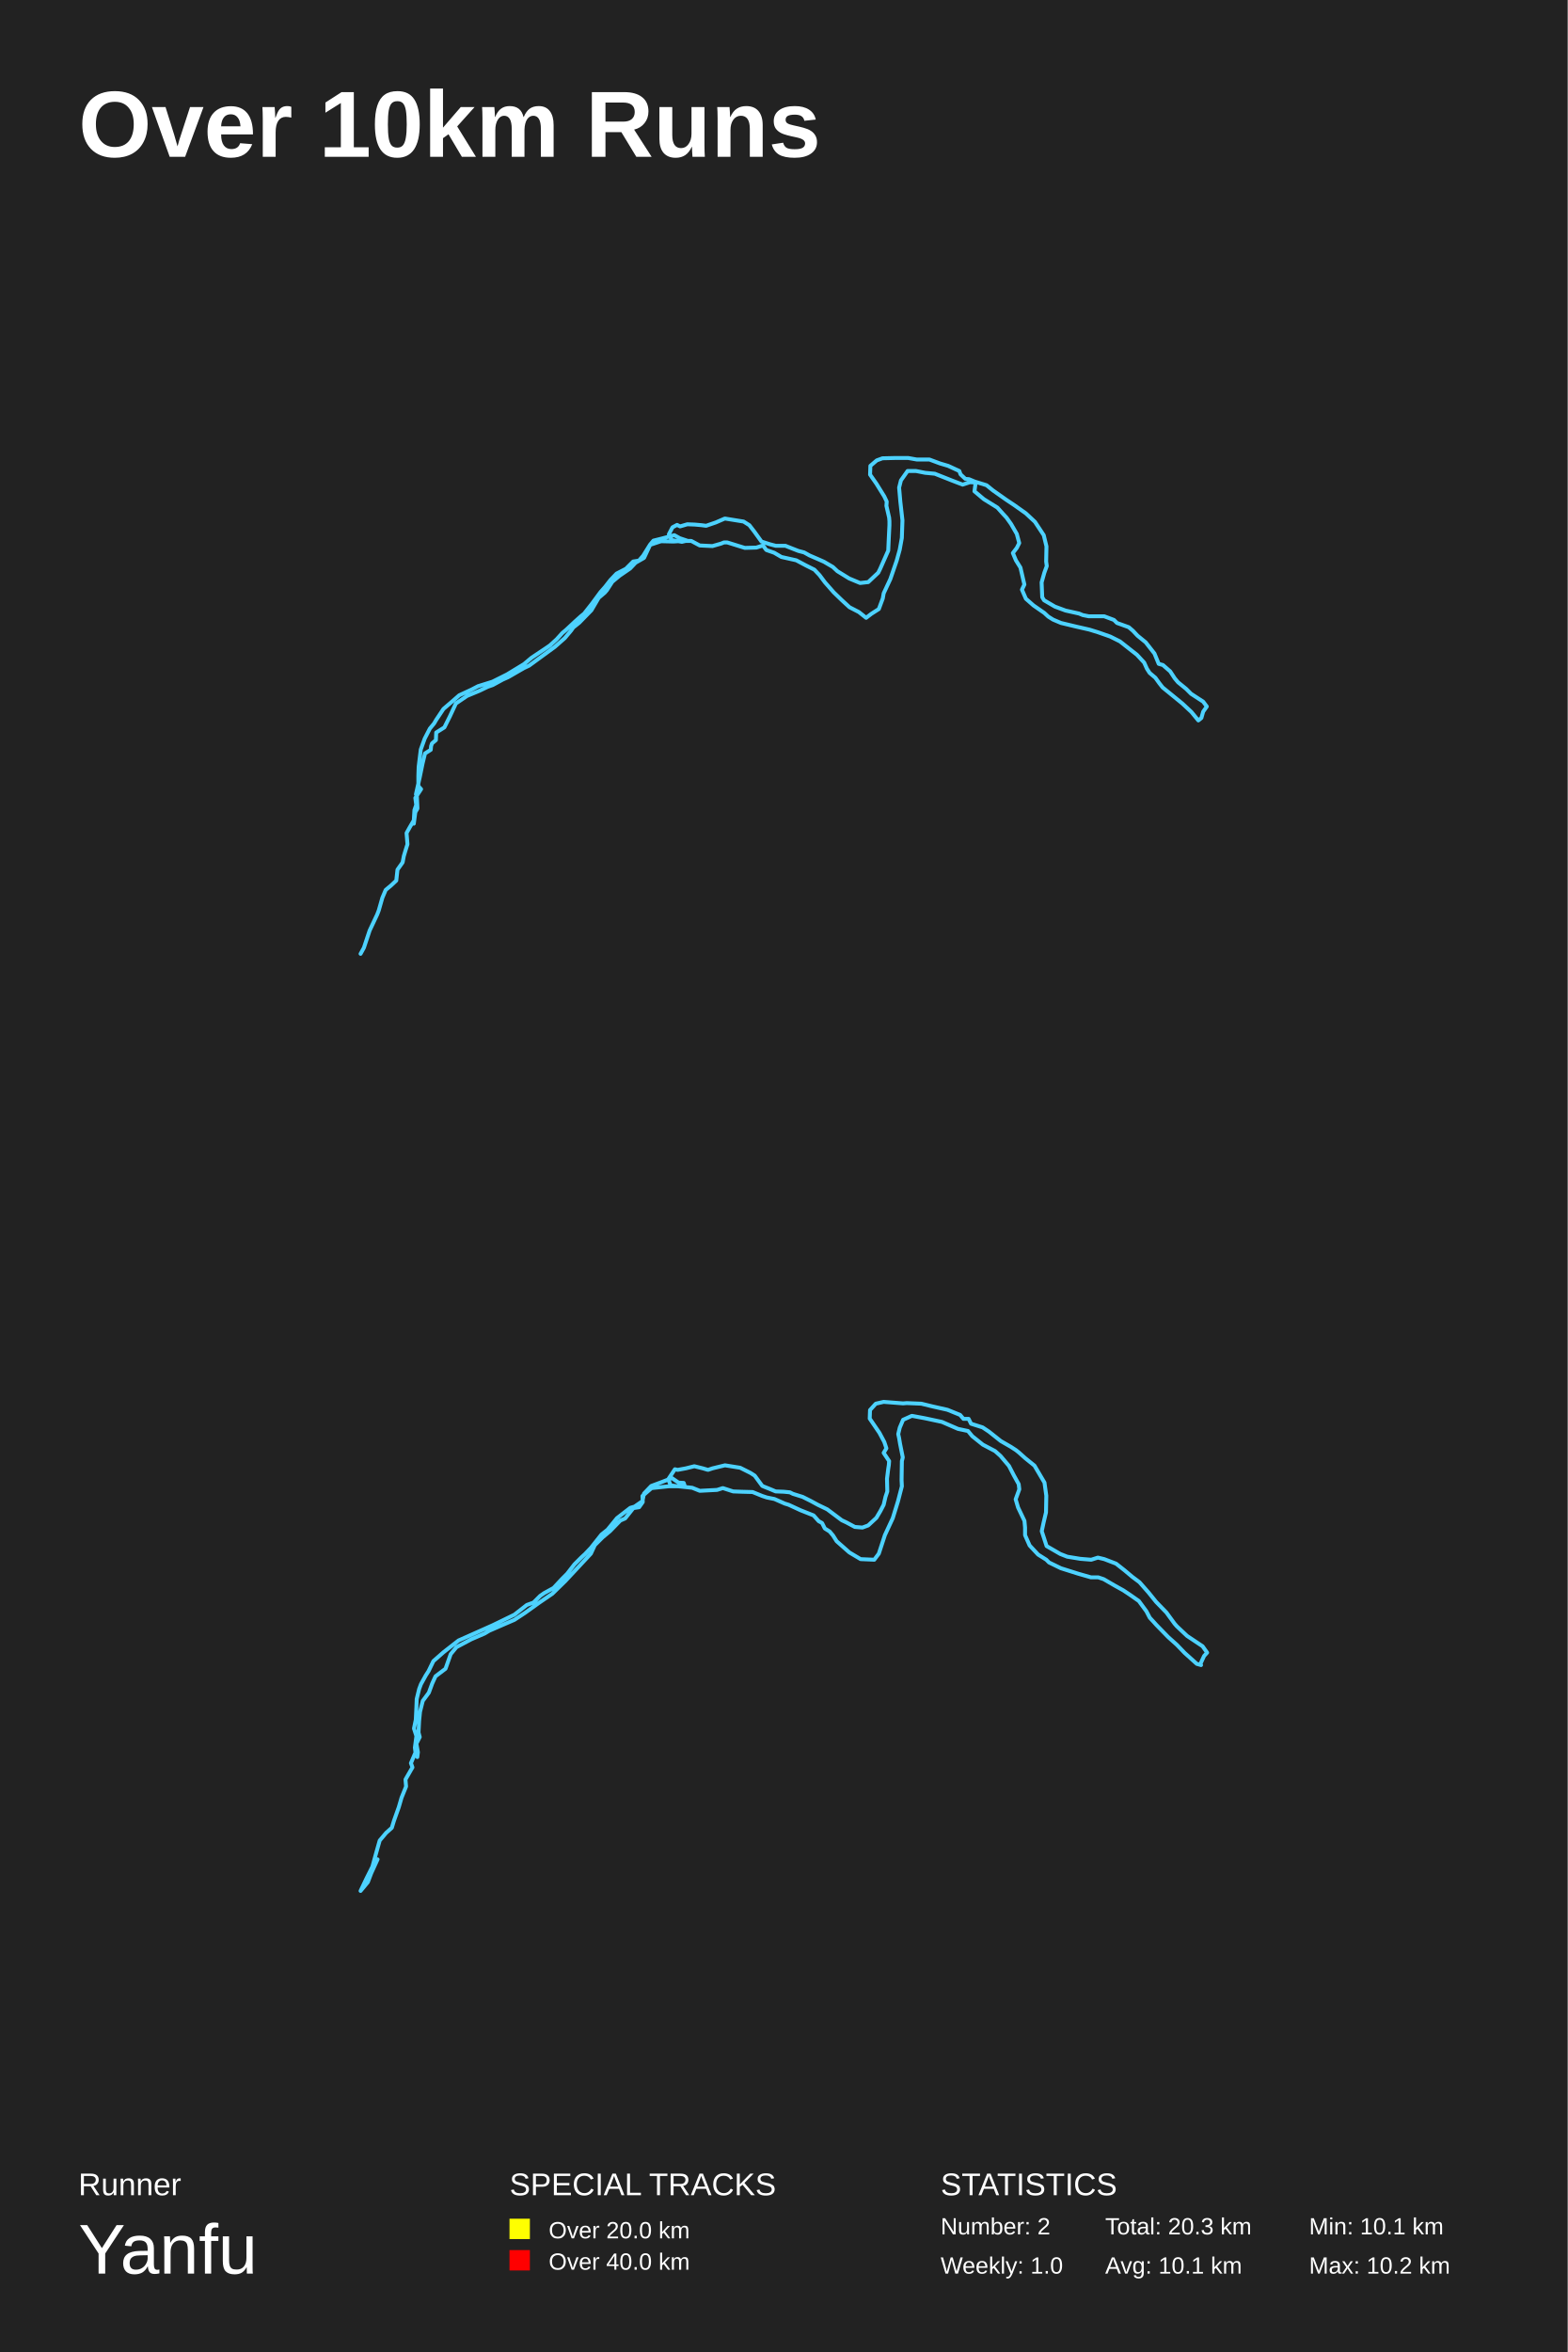
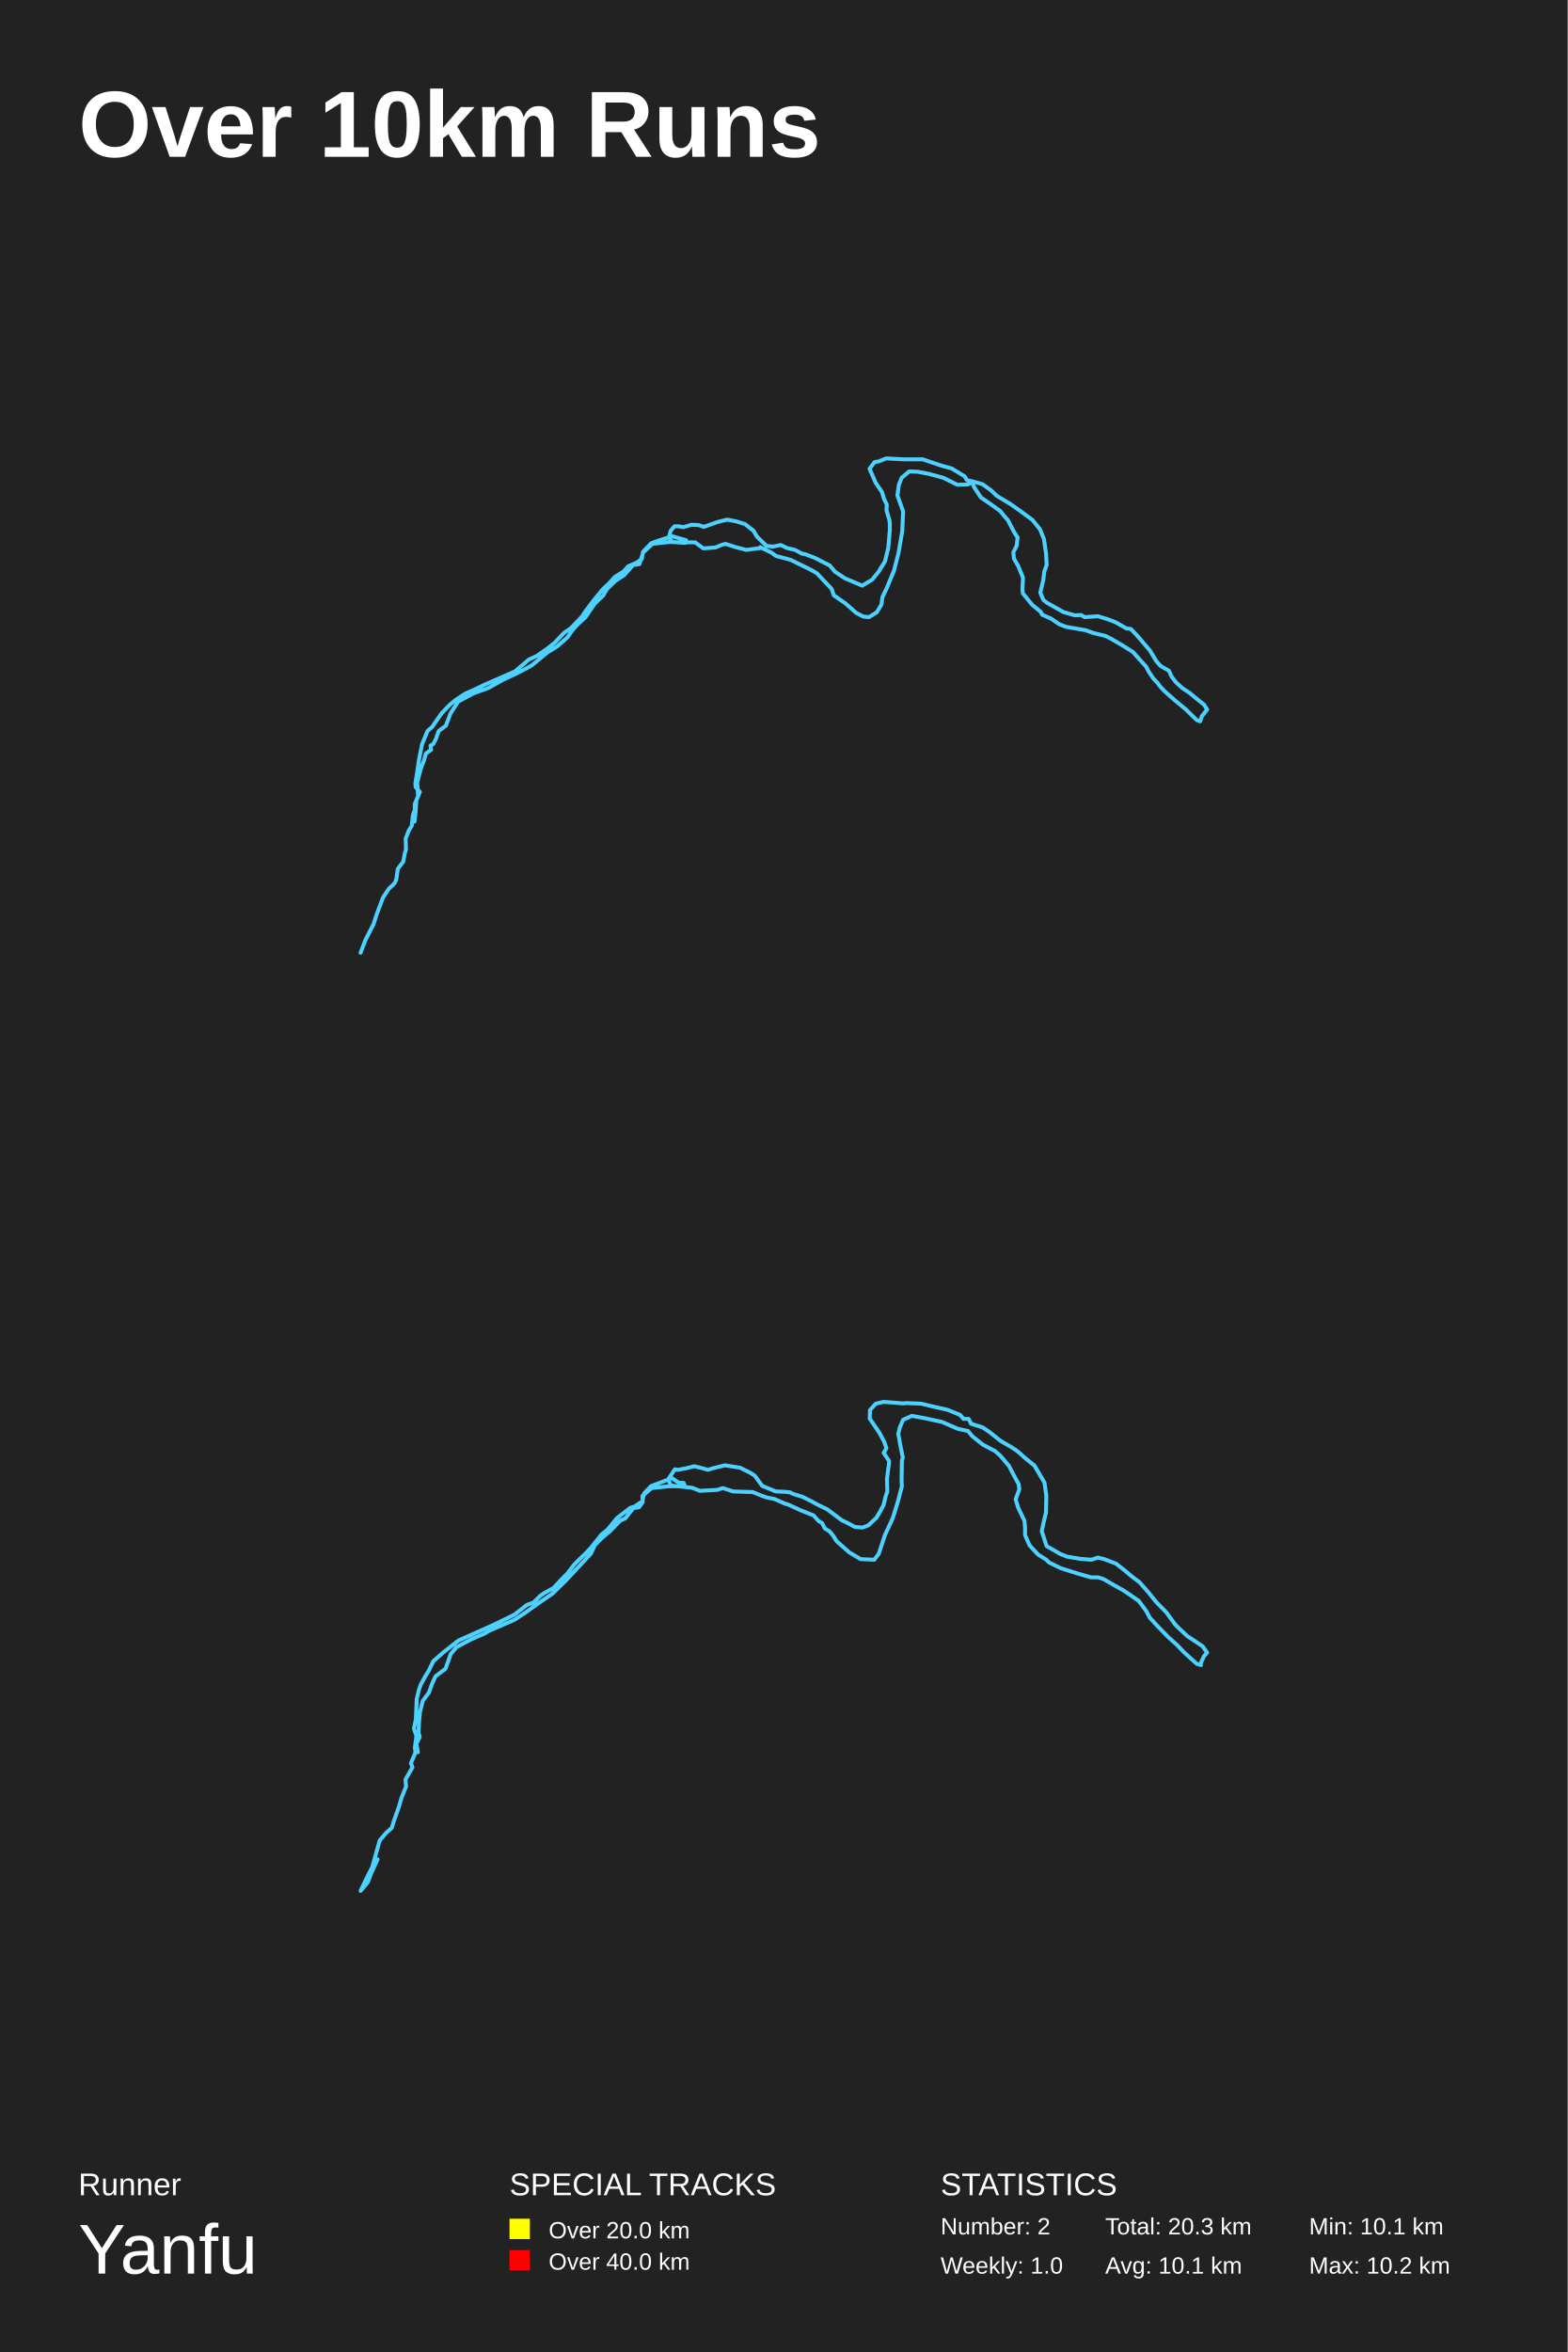
<svg xmlns="http://www.w3.org/2000/svg" baseProfile="full" height="300mm" version="1.1" viewBox="0,0,200,300" width="200mm">
  <defs />
  <rect fill="#222222" height="300" width="200" x="0" y="0" />
  <text fill="#FFFFFF" style="font-size:12px; font-family:Arial; font-weight:bold;" x="10" y="20">Over 10km Runs</text>
  <text fill="#FFFFFF" style="font-size:4px; font-family:Arial" x="10" y="280">Runner</text>
  <text fill="#FFFFFF" style="font-size:9px; font-family:Arial" x="10" y="290">Yanfu</text>
  <text fill="#FFFFFF" style="font-size:4px; font-family:Arial" x="65" y="280">SPECIAL TRACKS</text>
  <rect fill="yellow" height="2.6" width="2.6" x="65" y="283" />
  <text fill="#FFFFFF" style="font-size:3px; font-family:Arial" x="70" y="285.5">Over 20.0 km</text>
  <rect fill="red" height="2.6" width="2.6" x="65" y="287" />
  <text fill="#FFFFFF" style="font-size:3px; font-family:Arial" x="70" y="289.5">Over 40.0 km</text>
  <text fill="#FFFFFF" style="font-size:4px; font-family:Arial" x="120" y="280">STATISTICS</text>
  <text fill="#FFFFFF" style="font-size:3px; font-family:Arial" x="120" y="285">Number: 2</text>
  <text fill="#FFFFFF" style="font-size:3px; font-family:Arial" x="120" y="290">Weekly: 1.0</text>
  <text fill="#FFFFFF" style="font-size:3px; font-family:Arial" x="141" y="285">Total: 20.3 km</text>
  <text fill="#FFFFFF" style="font-size:3px; font-family:Arial" x="141" y="290">Avg: 10.1 km</text>
  <text fill="#FFFFFF" style="font-size:3px; font-family:Arial" x="167" y="285">Min: 10.1 km</text>
  <text fill="#FFFFFF" style="font-size:3px; font-family:Arial" x="167" y="290">Max: 10.2 km</text>
-   <polyline fill="none" opacity="1" points="52.793,105.058 52.986,103.591 53.257,103.128 53.179,101.467 53.064,101.313 53.565,99.074 53.913,97.375 54.222,96.101 54.955,95.637 54.994,95.174 55.109,94.826 55.611,94.402 55.65,93.436 56.692,92.78 57.387,91.39 58.159,89.73 59.587,88.765 61.169,88.108 62.212,87.606 62.868,87.375 64.142,86.68 64.836,86.371 66.843,85.212 67.5,84.903 68.928,83.861 70.781,82.51 72.054,81.39 72.865,80.425 73.135,80.039 73.907,79.421 75.451,77.838 76.377,76.255 77.149,75.598 77.42,75.289 78.114,74.208 79.041,73.436 80.392,72.509 81.086,71.776 82.167,71.158 82.939,69.498 84.329,69.034 85.911,69.073 87.108,68.996 88.189,68.996 89.269,69.575 90.891,69.652 91.971,69.343 92.357,69.189 92.782,69.189 95.021,69.884 96.487,69.845 97.337,69.575 97.761,70.154 98.765,70.502 99.691,71.042 101.583,71.467 102.818,72.123 103.898,72.664 104.555,73.359 105.249,74.286 106.369,75.56 107.411,76.564 108.376,77.452 109.573,78.069 110.499,78.803 111.155,78.301 112.12,77.683 112.622,76.332 112.738,75.676 113.587,73.861 114.397,71.506 114.783,70.116 115.054,68.61 115.131,66.37 114.861,63.976 114.706,62.2 114.938,61.274 115.787,60.077 116.868,60.077 118.026,60.308 119.261,60.424 121.5,61.312 122.812,61.814 123.738,61.505 124.472,61.544 124.317,62.664 125.514,63.668 127.251,64.749 127.907,65.482 128.409,66.023 128.988,66.834 129.721,68.108 130.03,69.266 129.721,69.884 129.219,70.54 129.605,71.467 130.184,72.394 130.686,74.556 130.377,75.212 130.879,76.371 131.844,77.22 133.234,78.185 133.736,78.649 134.353,79.035 135.357,79.459 137.287,79.923 138.985,80.309 140.104,80.656 141.648,81.197 142.883,81.815 144.157,82.818 145.045,83.513 145.971,84.517 146.319,85.29 146.666,85.83 147.4,86.448 147.901,87.143 148.326,87.683 149.368,88.533 150.835,89.73 151.993,90.811 152.881,91.892 153.267,91.583 153.498,90.772 153.961,90.116 153.498,89.498 151.954,88.494 151.337,87.876 150.294,87.027 149.87,86.525 149.291,85.637 148.365,84.826 147.824,84.672 147.284,83.359 146.164,81.93 145.122,81.081 144.543,80.463 144.003,80 142.497,79.459 142.112,79.073 140.876,78.61 138.908,78.61 138.136,78.455 137.673,78.262 135.936,77.876 134.585,77.374 133.195,76.564 132.964,76.177 132.886,74.286 133.234,73.05 133.543,72.201 133.465,71.621 133.504,69.691 133.157,68.262 132.037,66.563 130.879,65.482 129.412,64.44 128.37,63.745 126.672,62.548 125.861,61.892 124.356,61.428 123.623,61.119 123.159,61.081 122.542,60.502 122.387,60.077 120.959,59.42 119.917,59.112 118.566,58.61 116.945,58.61 115.864,58.417 114.166,58.417 112.583,58.455 111.85,58.725 111.039,59.42 111.001,60.54 111.811,61.698 112.815,63.32 113.124,63.976 113.085,64.517 113.432,66.023 113.471,66.486 113.471,66.988 113.394,68.533 113.317,70.231 112.274,72.587 112.043,73.05 110.769,74.247 109.727,74.363 108.337,73.784 106.832,72.857 106.253,72.316 105.134,71.66 104.439,71.351 103.281,70.849 102.586,70.463 101.853,70.27 100.965,69.923 100.193,69.614 98.958,69.614 98.224,69.421 97.144,69.073 96.256,67.838 95.6,66.988 94.866,66.525 93.67,66.332 92.473,66.139 91.315,66.641 90.08,67.065 89.501,66.988 88.652,66.911 87.687,66.872 86.761,67.143 86.375,66.95 85.796,67.258 85.332,68.146 85.68,68.88 86.992,69.112 87.648,68.957 86.722,68.648 86.027,68.262 84.445,68.687 83.364,68.957 82.939,69.459 82.051,70.888 81.511,71.506 80.778,71.621 79.851,72.548 78.655,73.166 77.883,73.977 77.188,74.865 76.609,75.521 75.528,76.988 74.525,78.262 74.1,78.61 73.328,79.305 72.209,80.347 71.746,80.734 71.012,81.544 70.163,82.317 69.43,82.818 67.808,83.9 66.843,84.71 64.682,86.023 62.829,86.95 60.976,87.529 60.166,87.954 58.583,88.687 57.657,89.498 56.576,90.425 55.65,91.815 55.38,92.278 54.839,92.934 54.183,94.209 53.681,95.599 53.411,97.799 53.372,98.958 53.372,100.27 53.72,100.657 52.986,101.776 53.102,102.664 52.871,103.321 52.793,104.633 52.253,105.56 51.867,106.255 51.983,107.684 51.751,108.417 51.52,109.189 51.365,110 50.709,110.927 50.555,112.317 49.898,112.935 49.204,113.514 48.779,114.518 48.316,116.139 48.123,116.641 47.158,118.688 46.425,120.888 46.0,121.661" stroke="#4DD2FF" stroke-dasharray="none" stroke-linecap="round" stroke-linejoin="round" stroke-width="0.5" />
-   <polyline fill="none" opacity="1" points="53.239,224.114 53.316,223.494 53.123,222.41 53.548,221.558 53.394,220.978 53.471,219.506 53.587,218.344 53.935,216.951 54.71,215.905 54.981,215.169 55.135,214.743 55.561,213.814 56.839,212.846 57.497,210.987 58.232,210.097 60.129,209.09 61.832,208.354 62.413,208.006 64.194,207.231 65.626,206.612 66.981,205.721 68.761,204.444 70.465,203.282 72.129,201.656 73.755,199.913 75.381,198.171 75.884,197.086 76.89,196.08 77.819,195.305 79.135,193.95 79.755,193.679 80.8,192.362 81.535,192.246 82,191.588 81.961,190.814 83.123,189.807 85.329,189.575 86.49,189.575 88.31,189.768 89.277,190.155 91.484,190.039 92.219,189.807 93.535,190.233 94.581,190.272 96.013,190.31 97.252,190.814 97.832,191.007 98.8,191.201 100.116,191.782 100.619,191.937 102.129,192.634 103.794,193.292 104.452,194.028 104.877,194.26 105.226,194.957 105.845,195.344 106.271,195.847 106.735,196.583 108.361,198.016 109.794,198.868 111.535,198.945 112.116,198.171 112.89,195.809 113.897,193.64 114.555,191.511 115.058,189.575 115.019,188.8 115.058,186.361 115.174,185.896 114.826,184.154 114.71,183.457 114.594,182.914 114.787,182.101 115.213,181.095 116.335,180.591 118,180.901 120.168,181.366 122.219,182.256 123.497,182.527 124.039,183.186 125.394,184.27 126.942,185.083 127.639,185.702 128.723,186.98 129.342,188.181 129.961,189.303 130.039,189.962 129.574,191.24 129.884,192.285 130.697,193.989 130.774,194.841 130.774,195.809 131.355,197.125 132.439,198.287 133.484,198.945 133.832,199.294 135.342,200.029 137.548,200.726 139.174,201.191 140.103,201.191 140.8,201.423 142.271,202.275 143.316,202.856 144.129,203.398 145.29,204.211 146.258,205.528 146.684,206.341 147.187,206.883 147.535,207.27 149.045,208.819 150.129,209.787 151.135,210.833 152.684,212.227 153.226,212.381 153.11,212.304 153.613,211.22 154.0,210.794 153.419,209.981 151.445,208.664 150.129,207.425 149.858,207.115 148.813,205.683 147.497,204.327 146.529,203.127 145.368,201.81 144.439,201.114 143.471,200.3 142.387,199.448 140.877,198.868 140.065,198.674 139.213,198.945 137.819,198.829 136.155,198.558 135.265,198.209 133.523,197.203 132.903,195.305 133.135,194.221 133.445,192.905 133.484,190.775 133.252,189.11 131.974,186.941 130.774,185.973 130,185.276 129.613,184.967 128.955,184.541 127.677,183.805 126.168,182.605 125.355,182.063 123.884,181.598 123.574,180.978 122.916,180.978 122.49,180.475 120.865,179.817 118.968,179.391 117.535,179.042 115.677,178.965 115.213,179.004 112.735,178.81 111.729,179.042 110.994,179.855 110.955,180.94 112.194,182.76 112.813,183.921 113.084,184.734 112.735,185.315 113.432,186.361 113.394,186.864 113.316,187.367 113.161,188.607 113.2,190.233 112.968,190.93 112.735,191.937 112.31,192.75 111.806,193.602 110.761,194.57 110.026,194.841 109.058,194.763 107.974,194.182 107.394,193.911 105.535,192.517 104.335,191.937 103.406,191.433 102.4,190.93 101.161,190.543 100.774,190.349 100.0,190.272 98.955,190.233 98.219,189.923 97.252,189.536 96.284,188.219 95.742,187.871 94.426,187.213 92.49,186.903 90.903,187.29 90.323,187.484 89.665,187.29 88.581,187.019 87.497,187.29 86.452,187.484 86.103,187.406 85.252,188.684 85.561,189.458 86.374,189.575 87.381,189.613 87.226,189.149 86.568,189.11 85.716,188.529 84.439,189.032 83.084,189.536 82.155,190.504 81.961,191.472 80.955,192.169 80.413,192.324 78.71,193.64 77.51,195.112 76.735,195.731 75.381,197.435 74.645,198.209 74.181,198.635 73.29,199.526 72.361,200.726 71.703,201.385 70.619,202.546 69.419,203.204 68.916,203.553 68.065,204.405 67.213,204.715 65.626,205.954 63.961,206.767 62.839,207.309 60.671,208.277 58.503,209.245 56.568,210.755 55.29,211.878 54.671,213.156 54.323,213.698 53.703,214.821 53.471,215.44 53.161,216.718 53.123,217.725 53.045,219.351 52.813,220.474 53.123,221.442 52.929,222.914 53.006,223.533 52.426,224.888 52.619,225.43 51.729,226.979 51.806,227.87 51.226,229.303 50.877,230.503 50.258,232.245 49.987,233.136 49.252,233.794 48.439,234.762 48.013,236.272 47.51,238.092 46.735,239.641 46.0,241.19 46.929,240.067 47.355,238.944 48.168,237.163" stroke="#4DD2FF" stroke-dasharray="none" stroke-linecap="round" stroke-linejoin="round" stroke-width="0.5" />
+   <polyline fill="none" opacity="1" points="52.876,104.798 53.03,103.485 53.107,102.094 53.339,101.514 53.223,99.814 53.687,98.037 54.073,97.032 54.343,96.105 55.0,95.641 54.923,95.1 55.27,94.907 55.579,94.328 55.966,93.246 56.893,92.55 57.472,91.005 58.438,89.498 60.369,88.455 61.991,87.875 62.378,87.72 63.189,87.257 64.232,86.677 65.893,85.904 67.245,85.209 67.901,84.823 69.755,83.277 71.107,82.427 72.382,81.306 73.0,80.418 73.657,79.684 74.7,78.718 75.858,77.018 76.979,75.936 77.172,75.549 77.481,75.086 78.524,74.081 79.644,73.347 80.764,72.072 81.575,71.956 82.039,70.488 83.236,69.367 85.399,69.135 86.828,69.174 87.948,69.174 88.682,69.174 89.725,69.947 91.27,69.831 92.12,69.483 92.545,69.367 93.858,69.792 95.21,70.14 96.987,69.908 96.987,69.792 98.416,70.488 98.996,70.913 100.888,71.415 101.893,71.917 103.399,72.651 104.21,73.115 104.867,73.811 106.103,75.124 106.373,75.936 107.88,76.979 109.232,78.177 110.12,78.64 110.854,78.718 111.858,78.099 112.438,77.134 112.592,76.129 113.133,75.008 114.06,72.767 114.639,70.488 114.717,70.024 115.103,67.783 115.219,65.233 114.485,63.185 114.678,61.833 115.026,60.944 115.991,60.133 117.073,60.171 118.502,60.442 120.356,60.944 122.133,61.833 123.446,61.794 124.026,61.524 124.296,62.181 125.146,63.456 126.498,64.383 127.618,65.194 128.082,65.774 128.584,66.353 129.395,67.899 129.82,68.556 129.704,69.599 129.279,70.449 129.356,71.261 129.897,72.188 130.515,73.695 130.438,75.124 130.476,75.665 131.674,77.134 132.794,78.061 132.948,78.409 134.107,78.911 135.112,79.606 136,79.954 138.472,80.379 139.438,80.727 141.021,81.113 141.794,81.5 143.185,82.311 144.536,83.161 145.155,83.857 146.236,85.054 146.506,85.595 147.124,86.523 147.704,87.141 147.974,87.527 148.592,88.184 149.906,89.343 151.258,90.464 152.687,91.855 153.112,92.009 153.305,91.391 154.0,90.502 153.614,89.884 152.455,88.957 151.76,88.377 150.833,87.759 150.06,87.064 149.481,86.329 149.133,85.557 148.052,84.938 147.511,84.32 146.7,82.968 145.309,81.345 145.0,80.997 144.266,80.225 143.687,80.147 142.335,79.375 141.33,78.988 140.056,78.602 138.356,78.718 137.931,78.447 137.12,78.486 135.652,78.061 133.528,76.863 133.103,76.515 132.717,75.588 133.103,73.965 133.219,72.922 133.528,72.072 133.451,70.604 133.18,68.749 132.678,67.513 131.712,66.315 129.974,65.04 128.931,64.306 127.193,63.262 126.459,62.567 125.339,61.755 124.103,61.408 123.369,61.253 123.06,60.751 122.481,60.403 121.399,59.746 120.124,59.399 118.734,58.935 117.73,58.587 116.378,58.587 115.296,58.587 113.056,58.471 112.09,58.858 111.588,58.935 110.931,59.785 111.704,61.562 112.515,62.76 112.785,63.649 113.133,64.344 113.094,65.078 113.481,66.392 113.519,66.894 113.519,67.629 113.326,69.87 112.901,71.608 112.09,72.922 111.279,73.927 110.004,74.699 108.807,74.197 107.803,73.772 106.528,72.922 105.833,72.111 104.906,71.647 104.017,71.183 102.82,70.72 102.279,70.604 101.429,70.14 100.425,69.908 99.614,69.522 98.609,69.715 97.798,69.638 96.562,68.44 96.137,67.706 95.056,66.856 93.936,66.508 92.777,66.276 91.541,66.585 90.227,67.049 89.803,67.203 89.107,66.972 88.219,66.933 87.176,67.242 86.558,67.126 86.056,67.126 85.554,67.706 85.322,68.594 85.824,69.135 87.446,69.251 87.524,68.904 86.442,68.594 85.747,68.401 84.047,68.942 83.082,69.29 82.039,70.372 81.884,71.299 81.227,71.763 80.146,72.226 79.567,72.883 78.446,73.579 77.712,74.39 76.901,75.163 75.82,76.477 74.738,77.906 74.275,78.602 73.927,78.988 72.807,80.147 71.957,80.727 71.146,81.577 70.837,81.925 69.871,82.697 68.481,83.663 67.476,84.127 65.7,85.634 63.768,86.484 61.914,87.295 60.369,88.03 59.326,88.493 58.09,89.305 57.395,89.884 56.352,90.966 55.464,92.241 55.155,92.705 54.536,93.246 53.841,94.946 53.455,96.878 53.262,98.23 52.991,99.93 53.03,100.394 53.571,101.012 52.914,102.557 52.914,103.292 52.682,103.948 52.528,105.339 52.142,105.958 51.755,106.962 51.794,108.353 51.639,108.855 51.446,109.899 50.751,110.826 50.558,112.178 50.326,112.681 49.592,113.376 48.858,114.497 48.627,115.115 48.086,116.544 47.661,117.858 46.618,119.906 46.0,121.529" stroke="#4DD2FF" stroke-dasharray="none" stroke-linecap="round" stroke-linejoin="round" stroke-width="0.5" />
+   <polyline fill="none" opacity="1" points="53.316,223.494 53.123,222.41 53.548,221.558 53.394,220.978 53.471,219.506 53.587,218.344 53.935,216.951 54.71,215.905 54.981,215.169 55.135,214.743 55.561,213.814 56.839,212.846 57.497,210.987 58.232,210.097 60.129,209.09 61.832,208.354 62.413,208.006 64.194,207.231 65.626,206.612 66.981,205.721 68.761,204.444 70.465,203.282 72.129,201.656 73.755,199.913 75.381,198.171 75.884,197.086 76.89,196.08 77.819,195.305 79.135,193.95 79.755,193.679 80.8,192.362 81.535,192.246 82,191.588 81.961,190.814 83.123,189.807 85.329,189.575 86.49,189.575 88.31,189.768 89.277,190.155 91.484,190.039 92.219,189.807 93.535,190.233 94.581,190.272 96.013,190.31 97.252,190.814 97.832,191.007 98.8,191.201 100.116,191.782 100.619,191.937 102.129,192.634 103.794,193.292 104.452,194.028 104.877,194.26 105.226,194.957 105.845,195.344 106.271,195.847 106.735,196.583 108.361,198.016 109.794,198.868 111.535,198.945 112.116,198.171 112.89,195.809 113.897,193.64 114.555,191.511 115.058,189.575 115.019,188.8 115.058,186.361 115.174,185.896 114.826,184.154 114.71,183.457 114.594,182.914 114.787,182.101 115.213,181.095 116.335,180.591 118,180.901 120.168,181.366 122.219,182.256 123.497,182.527 124.039,183.186 125.394,184.27 126.942,185.083 127.639,185.702 128.723,186.98 129.342,188.181 129.961,189.303 130.039,189.962 129.574,191.24 129.884,192.285 130.697,193.989 130.774,194.841 130.774,195.809 131.355,197.125 132.439,198.287 133.484,198.945 133.832,199.294 135.342,200.029 137.548,200.726 139.174,201.191 140.103,201.191 140.8,201.423 142.271,202.275 143.316,202.856 144.129,203.398 145.29,204.211 146.258,205.528 146.684,206.341 147.187,206.883 147.535,207.27 149.045,208.819 150.129,209.787 151.135,210.833 152.684,212.227 153.226,212.381 153.11,212.304 153.613,211.22 154.0,210.794 153.419,209.981 151.445,208.664 150.129,207.425 149.858,207.115 148.813,205.683 147.497,204.327 146.529,203.127 145.368,201.81 144.439,201.114 143.471,200.3 142.387,199.448 140.877,198.868 140.065,198.674 139.213,198.945 137.819,198.829 136.155,198.558 135.265,198.209 133.523,197.203 132.903,195.305 133.135,194.221 133.445,192.905 133.484,190.775 133.252,189.11 131.974,186.941 130.774,185.973 130,185.276 129.613,184.967 128.955,184.541 127.677,183.805 126.168,182.605 125.355,182.063 123.884,181.598 123.574,180.978 122.916,180.978 122.49,180.475 120.865,179.817 118.968,179.391 117.535,179.042 115.677,178.965 115.213,179.004 112.735,178.81 111.729,179.042 110.994,179.855 110.955,180.94 112.194,182.76 112.813,183.921 113.084,184.734 112.735,185.315 113.432,186.361 113.394,186.864 113.316,187.367 113.161,188.607 113.2,190.233 112.968,190.93 112.735,191.937 112.31,192.75 111.806,193.602 110.761,194.57 110.026,194.841 109.058,194.763 107.974,194.182 107.394,193.911 105.535,192.517 104.335,191.937 103.406,191.433 102.4,190.93 101.161,190.543 100.774,190.349 100.0,190.272 98.955,190.233 98.219,189.923 97.252,189.536 96.284,188.219 95.742,187.871 94.426,187.213 92.49,186.903 90.903,187.29 90.323,187.484 89.665,187.29 88.581,187.019 87.497,187.29 86.452,187.484 86.103,187.406 85.252,188.684 85.561,189.458 86.374,189.575 87.381,189.613 87.226,189.149 86.568,189.11 85.716,188.529 84.439,189.032 83.084,189.536 82.155,190.504 81.961,191.472 80.955,192.169 80.413,192.324 78.71,193.64 77.51,195.112 76.735,195.731 75.381,197.435 74.645,198.209 74.181,198.635 73.29,199.526 72.361,200.726 71.703,201.385 70.619,202.546 69.419,203.204 68.916,203.553 68.065,204.405 67.213,204.715 65.626,205.954 63.961,206.767 62.839,207.309 60.671,208.277 58.503,209.245 56.568,210.755 55.29,211.878 54.671,213.156 54.323,213.698 53.703,214.821 53.471,215.44 53.161,216.718 53.123,217.725 53.045,219.351 52.813,220.474 53.123,221.442 52.929,222.914 53.006,223.533 52.426,224.888 52.619,225.43 51.729,226.979 51.806,227.87 51.226,229.303 50.877,230.503 50.258,232.245 49.987,233.136 49.252,233.794 48.439,234.762 48.013,236.272 47.51,238.092 46.735,239.641 46.0,241.19 46.929,240.067 47.355,238.944 48.168,237.163" stroke="#4DD2FF" stroke-dasharray="none" stroke-linecap="round" stroke-linejoin="round" stroke-width="0.5" />
</svg>
